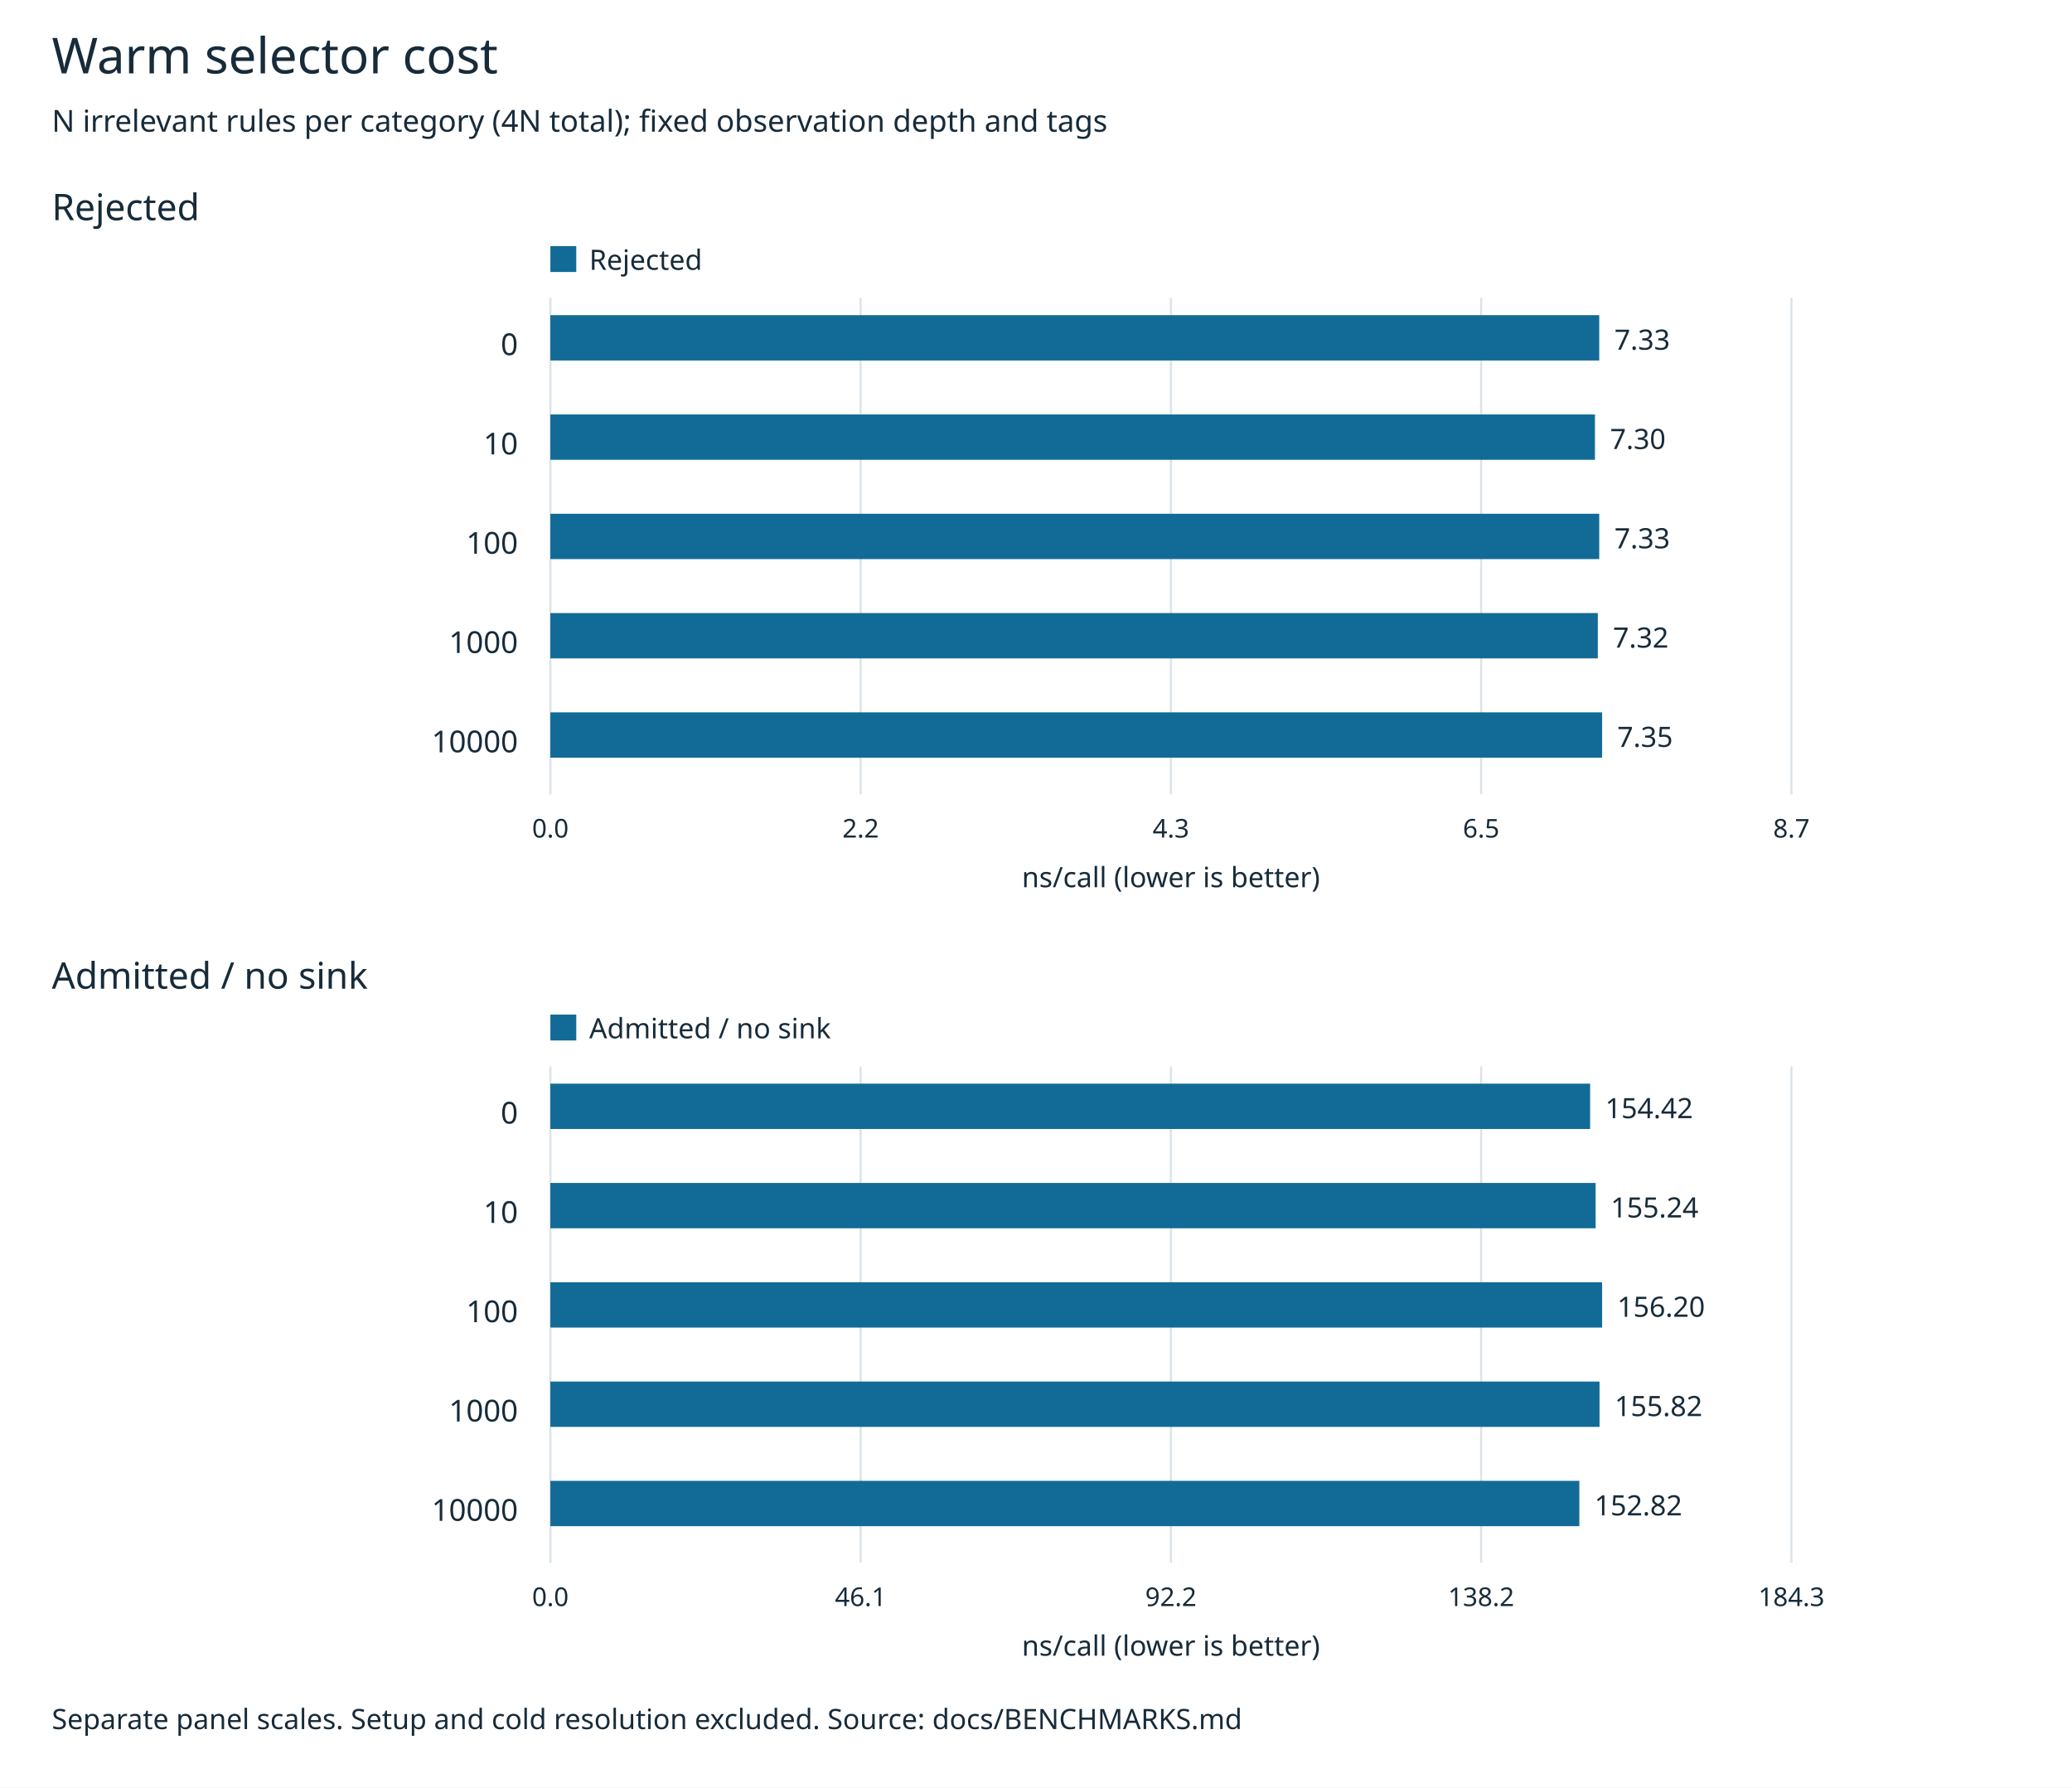
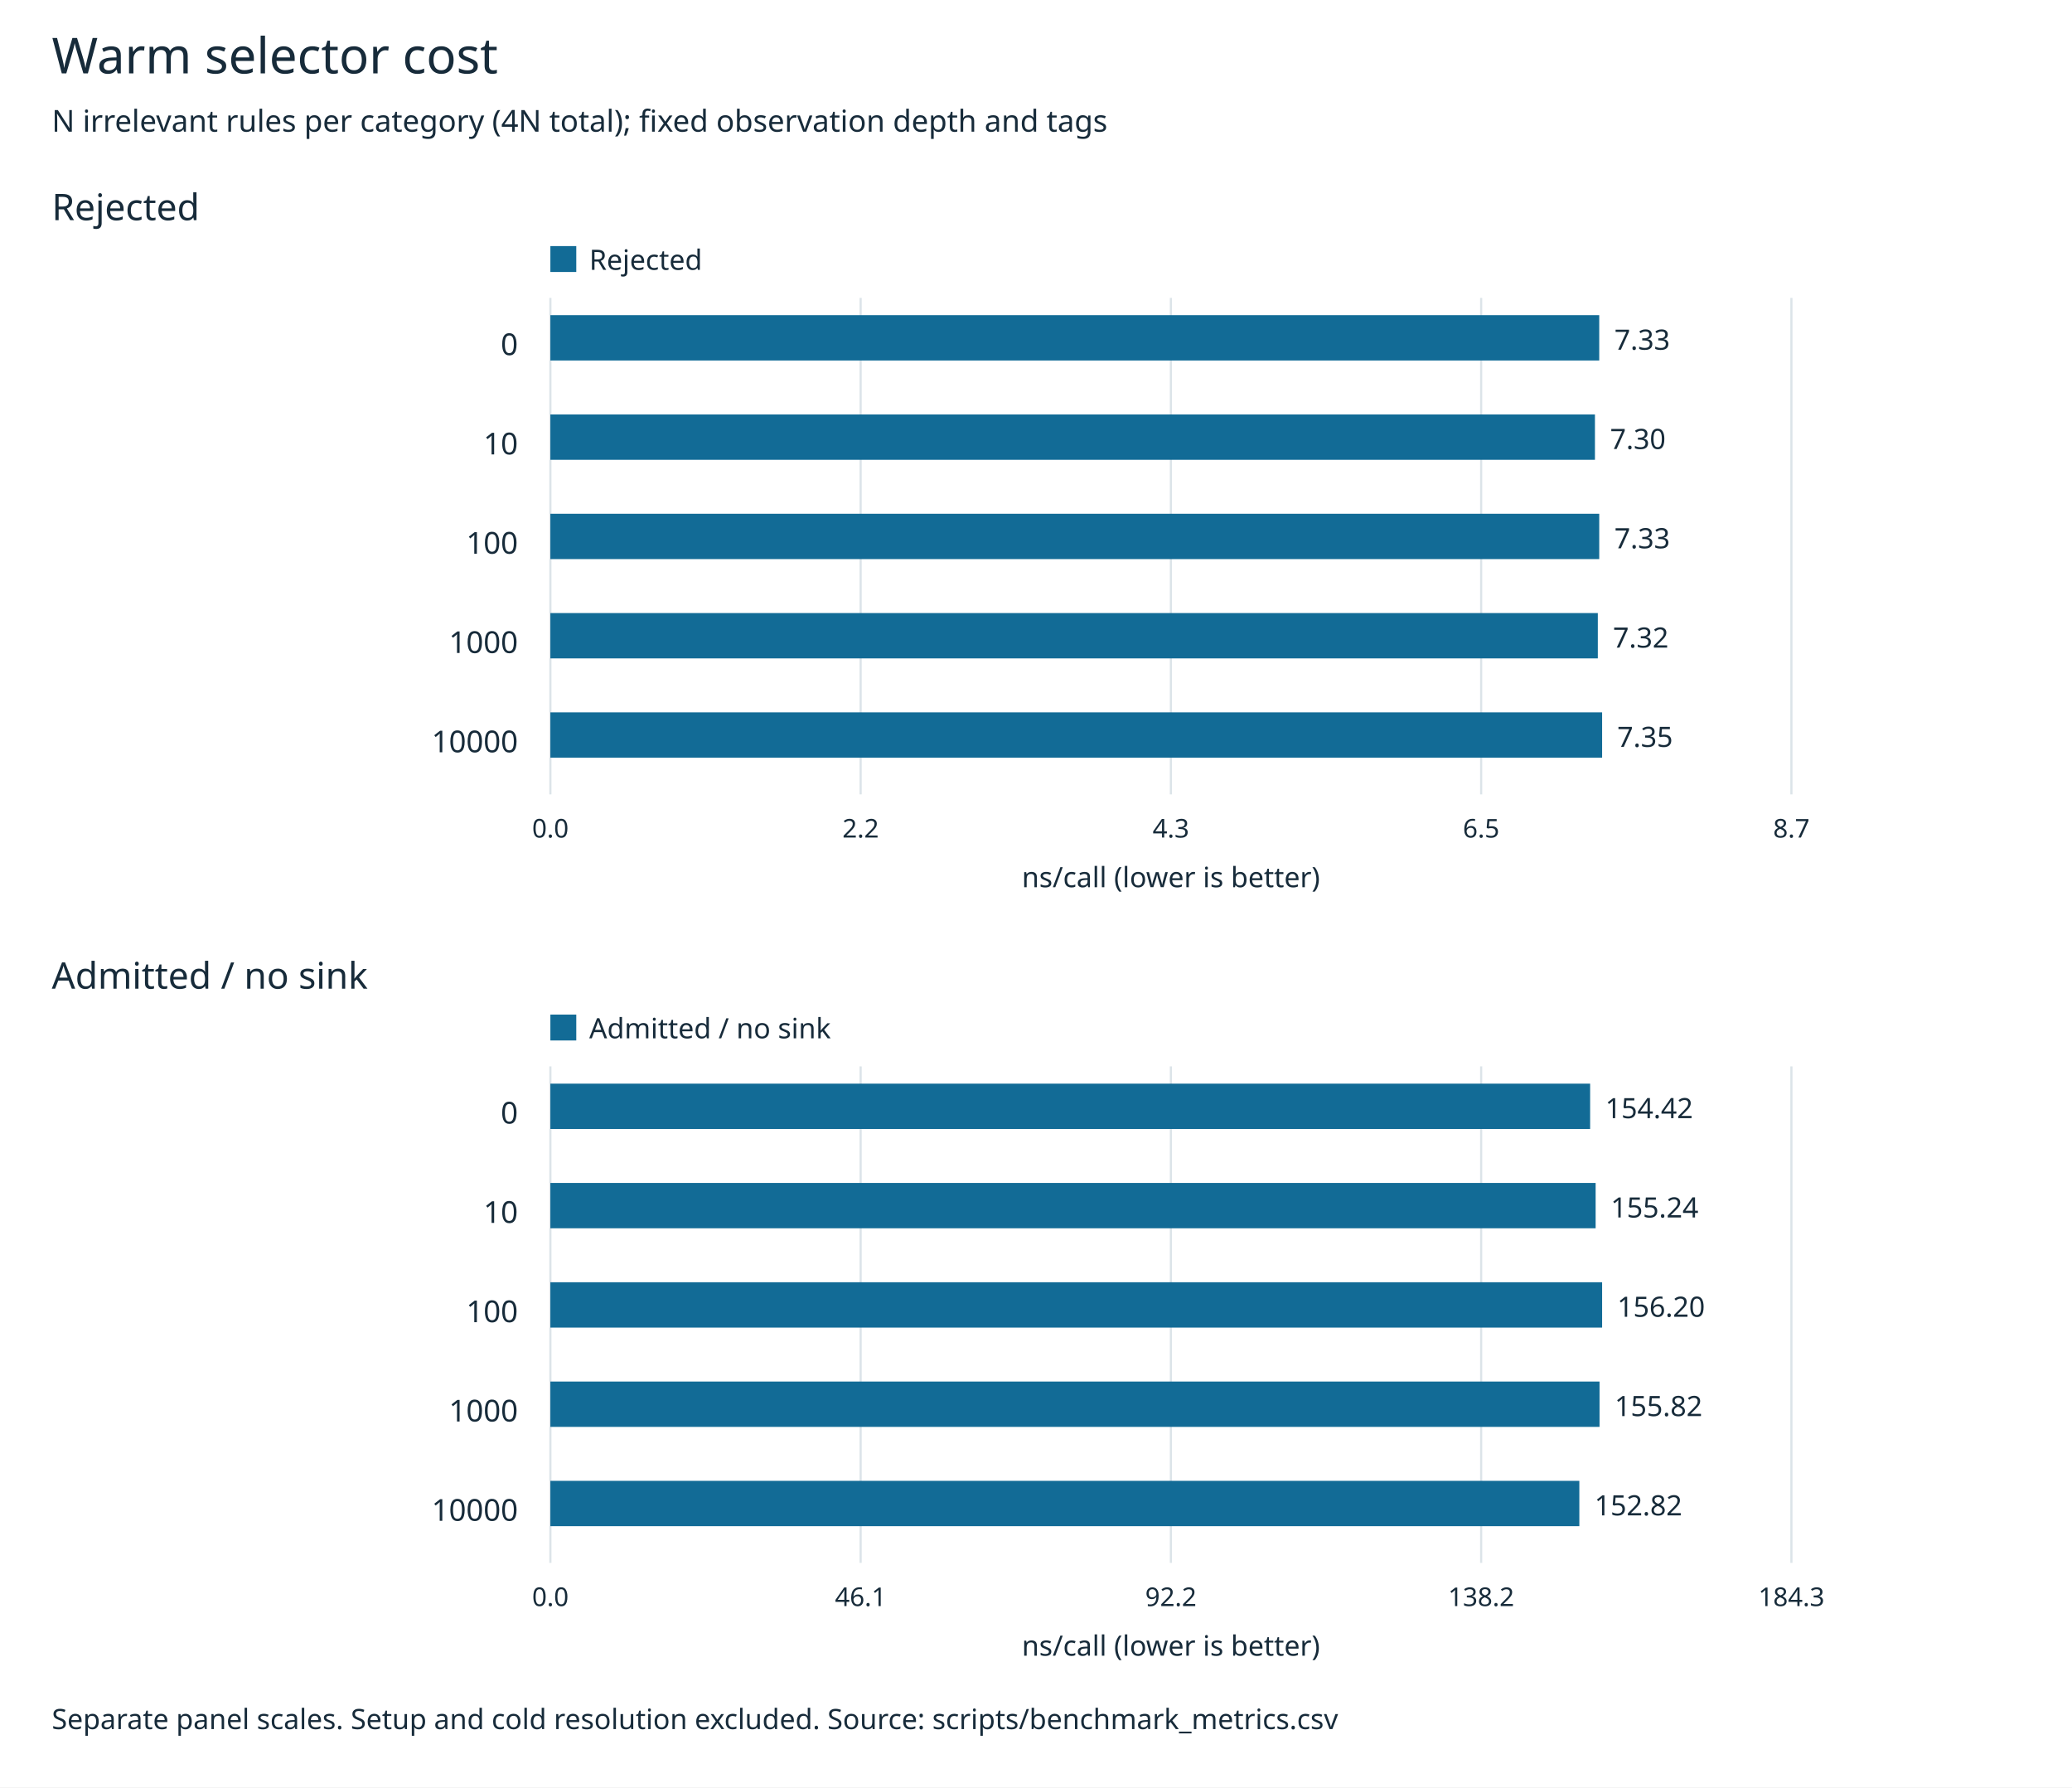
<svg xmlns="http://www.w3.org/2000/svg" width="960" height="828" viewBox="0 0 960 828" role="img" aria-labelledby="title desc">
  <rect width="960" height="828" fill="#ffffff" />
  <g font-family="sans-serif">
    <text x="24.00" y="34.00" font-size="23" text-anchor="start" fill="#172b3a">Warm selector cost</text>
    <text x="24.00" y="61.00" font-size="14" text-anchor="start" fill="#172b3a">N irrelevant rules per category (4N total); fixed observation depth and tags</text>
    <text x="24.00" y="102.00" font-size="17" text-anchor="start" fill="#172b3a">Rejected</text>
    <rect x="255" y="114" width="12" height="12" fill="#126b96" />
    <text x="273.00" y="125.00" font-size="13" text-anchor="start" fill="#172b3a">Rejected</text>
    <path d="M255.00 138V368" stroke="#dce4e9" />
    <text x="255.00" y="388.00" font-size="12" text-anchor="middle" fill="#172b3a">0.0</text>
    <path d="M398.75 138V368" stroke="#dce4e9" />
    <text x="398.75" y="388.00" font-size="12" text-anchor="middle" fill="#172b3a">2.2</text>
    <path d="M542.50 138V368" stroke="#dce4e9" />
    <text x="542.50" y="388.00" font-size="12" text-anchor="middle" fill="#172b3a">4.3</text>
    <path d="M686.25 138V368" stroke="#dce4e9" />
    <text x="686.25" y="388.00" font-size="12" text-anchor="middle" fill="#172b3a">6.5</text>
    <path d="M830.00 138V368" stroke="#dce4e9" />
    <text x="830.00" y="388.00" font-size="12" text-anchor="middle" fill="#172b3a">8.7</text>
    <text x="542.50" y="411.00" font-size="13" text-anchor="middle" fill="#172b3a">ns/call (lower is better)</text>
    <text x="240.00" y="164.50" font-size="14" text-anchor="end" fill="#172b3a">0</text>
    <rect x="255" y="146" width="485.96" height="21" fill="#126b96" />
    <text x="747.96" y="162.00" font-size="13" text-anchor="start" fill="#172b3a">7.33</text>
    <text x="240.00" y="210.50" font-size="14" text-anchor="end" fill="#172b3a">10</text>
    <rect x="255" y="192" width="483.97" height="21" fill="#126b96" />
    <text x="745.97" y="208.00" font-size="13" text-anchor="start" fill="#172b3a">7.30</text>
    <text x="240.00" y="256.50" font-size="14" text-anchor="end" fill="#172b3a">100</text>
    <rect x="255" y="238" width="485.96" height="21" fill="#126b96" />
    <text x="747.96" y="254.00" font-size="13" text-anchor="start" fill="#172b3a">7.33</text>
    <text x="240.00" y="302.50" font-size="14" text-anchor="end" fill="#172b3a">1000</text>
    <rect x="255" y="284" width="485.30" height="21" fill="#126b96" />
    <text x="747.30" y="300.00" font-size="13" text-anchor="start" fill="#172b3a">7.32</text>
    <text x="240.00" y="348.50" font-size="14" text-anchor="end" fill="#172b3a">10000</text>
    <rect x="255" y="330" width="487.29" height="21" fill="#126b96" />
    <text x="749.29" y="346.00" font-size="13" text-anchor="start" fill="#172b3a">7.35</text>
    <text x="24.00" y="458.00" font-size="17" text-anchor="start" fill="#172b3a">Admitted / no sink</text>
    <rect x="255" y="470" width="12" height="12" fill="#126b96" />
    <text x="273.00" y="481.00" font-size="13" text-anchor="start" fill="#172b3a">Admitted / no sink</text>
    <path d="M255.00 494V724" stroke="#dce4e9" />
    <text x="255.00" y="744.00" font-size="12" text-anchor="middle" fill="#172b3a">0.0</text>
    <path d="M398.75 494V724" stroke="#dce4e9" />
    <text x="398.75" y="744.00" font-size="12" text-anchor="middle" fill="#172b3a">46.1</text>
    <path d="M542.50 494V724" stroke="#dce4e9" />
    <text x="542.50" y="744.00" font-size="12" text-anchor="middle" fill="#172b3a">92.2</text>
    <path d="M686.25 494V724" stroke="#dce4e9" />
    <text x="686.25" y="744.00" font-size="12" text-anchor="middle" fill="#172b3a">138.2</text>
    <path d="M830.00 494V724" stroke="#dce4e9" />
    <text x="830.00" y="744.00" font-size="12" text-anchor="middle" fill="#172b3a">184.3</text>
    <text x="542.50" y="767.00" font-size="13" text-anchor="middle" fill="#172b3a">ns/call (lower is better)</text>
    <text x="240.00" y="520.50" font-size="14" text-anchor="end" fill="#172b3a">0</text>
    <rect x="255" y="502" width="481.74" height="21" fill="#126b96" />
    <text x="743.74" y="518.00" font-size="13" text-anchor="start" fill="#172b3a">154.42</text>
    <text x="240.00" y="566.50" font-size="14" text-anchor="end" fill="#172b3a">10</text>
    <rect x="255" y="548" width="484.29" height="21" fill="#126b96" />
    <text x="746.29" y="564.00" font-size="13" text-anchor="start" fill="#172b3a">155.24</text>
    <text x="240.00" y="612.50" font-size="14" text-anchor="end" fill="#172b3a">100</text>
    <rect x="255" y="594" width="487.29" height="21" fill="#126b96" />
    <text x="749.29" y="610.00" font-size="13" text-anchor="start" fill="#172b3a">156.20</text>
    <text x="240.00" y="658.50" font-size="14" text-anchor="end" fill="#172b3a">1000</text>
    <rect x="255" y="640" width="486.10" height="21" fill="#126b96" />
    <text x="748.10" y="656.00" font-size="13" text-anchor="start" fill="#172b3a">155.82</text>
    <text x="240.00" y="704.50" font-size="14" text-anchor="end" fill="#172b3a">10000</text>
    <rect x="255" y="686" width="476.74" height="21" fill="#126b96" />
    <text x="738.74" y="702.00" font-size="13" text-anchor="start" fill="#172b3a">152.82</text>
-     <text x="24.00" y="801.00" font-size="13" text-anchor="start" fill="#172b3a">Separate panel scales. Setup and cold resolution excluded. Source: docs/BENCHMARKS.md</text>
+     <text x="24.00" y="801.00" font-size="13" text-anchor="start" fill="#172b3a">Separate panel scales. Setup and cold resolution excluded. Source: scripts/benchmark_metrics.csv</text>
  </g>
</svg>
